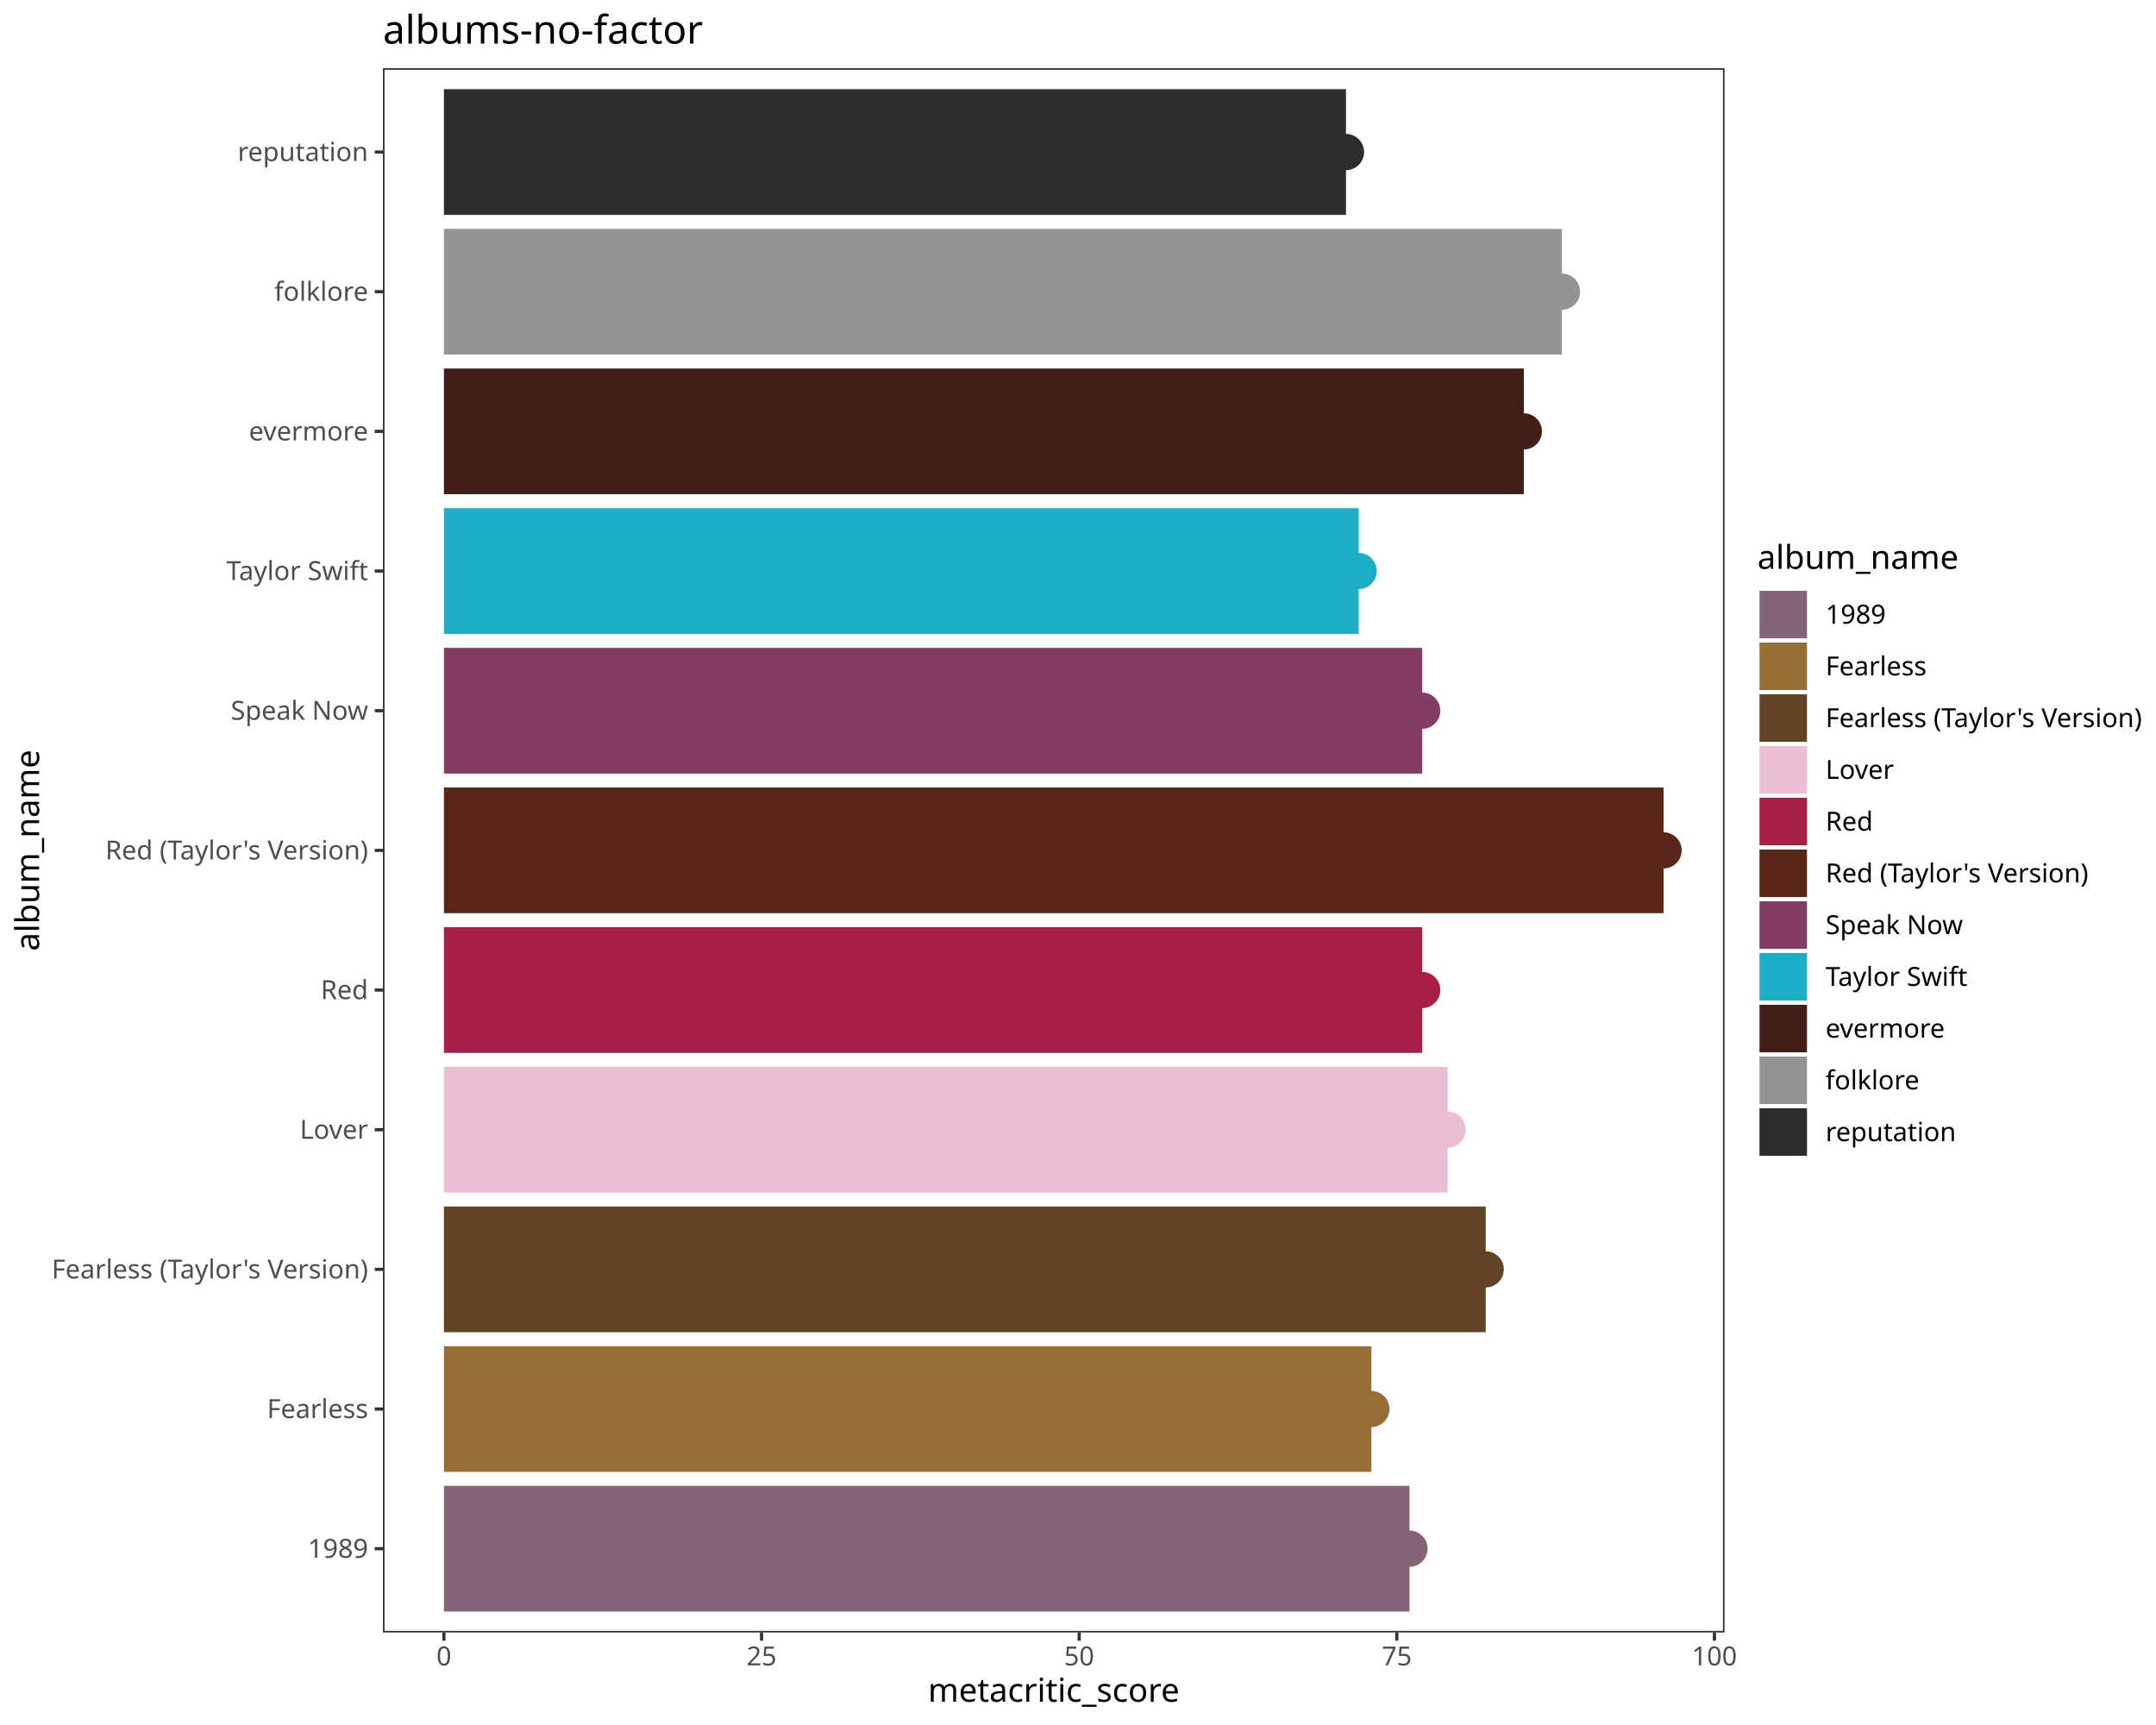
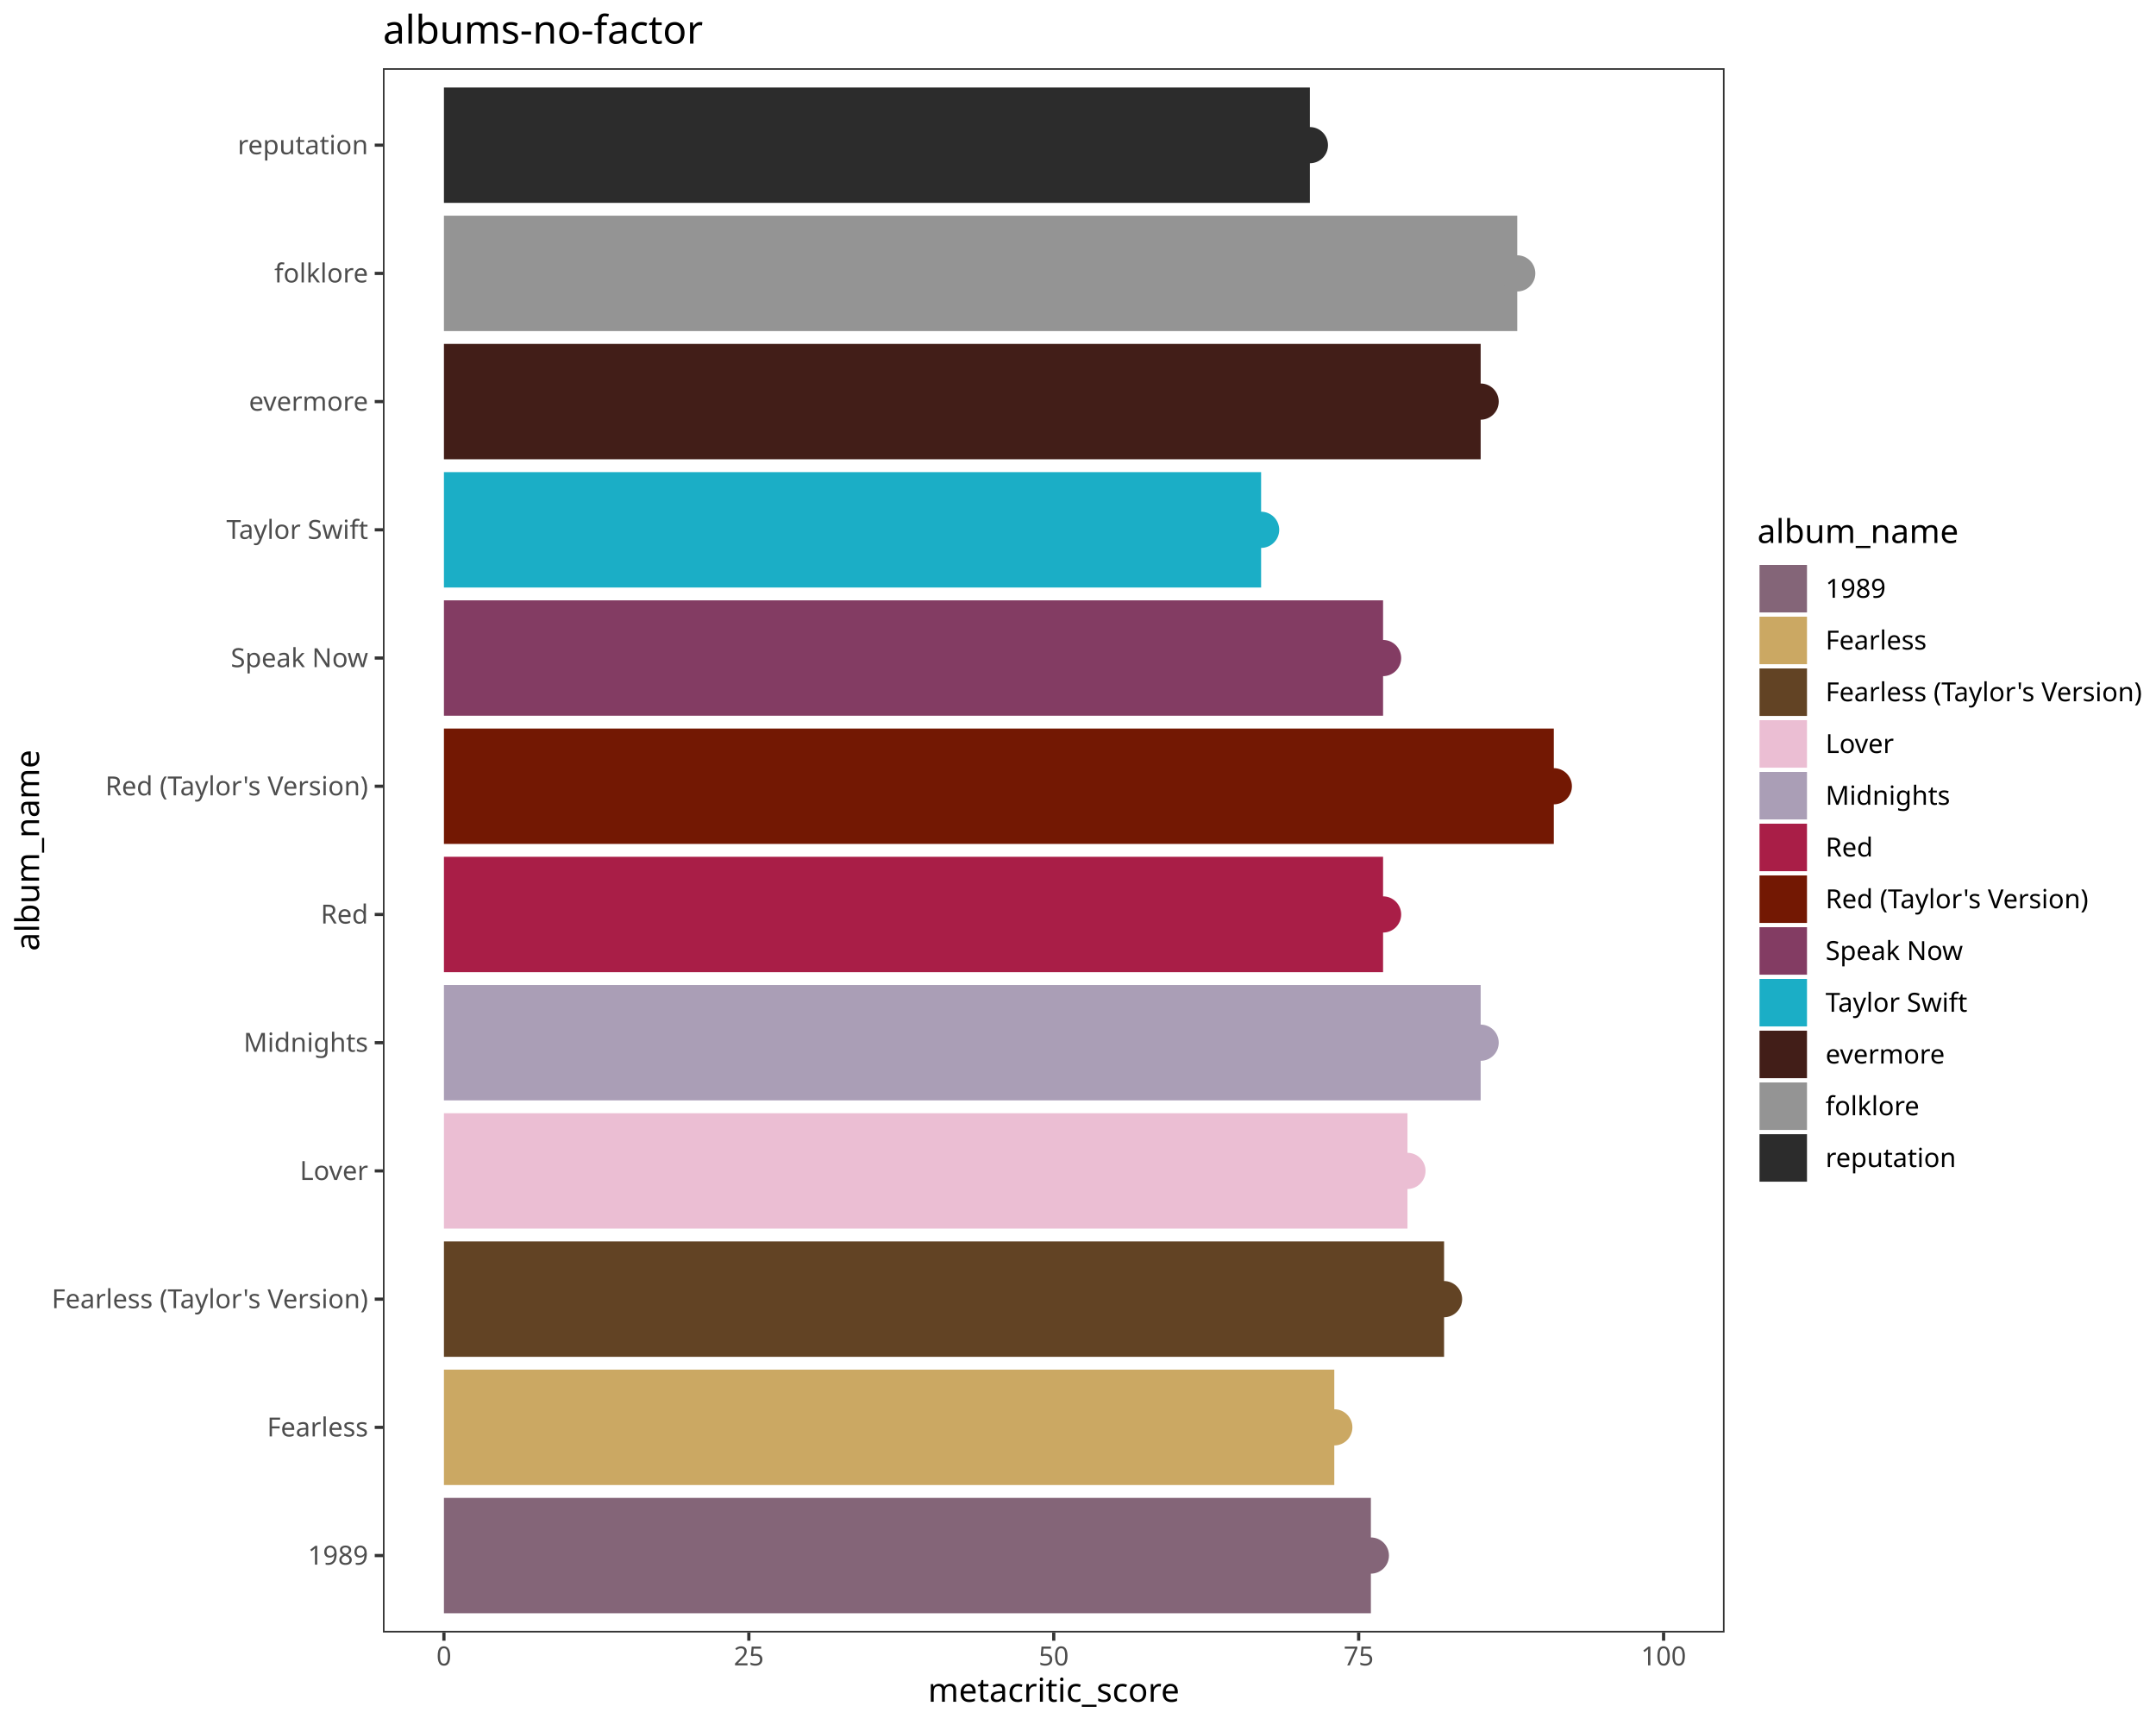
<svg xmlns="http://www.w3.org/2000/svg" class="svglite" data-engine-version="2.0" width="720.00pt" height="576.00pt" viewBox="0 0 720.00 576.00">
  <defs>
    <style type="text/css">
    .svglite line, .svglite polyline, .svglite polygon, .svglite path, .svglite rect, .svglite circle {
      fill: none;
      stroke: #000000;
      stroke-linecap: round;
      stroke-linejoin: round;
      stroke-miterlimit: 10.00;
    }
  </style>
  </defs>
  <rect width="100%" height="100%" style="stroke: none; fill: #FFFFFF;" />
  <defs>
    <clipPath id="cpMC4wMHw3MjAuMDB8MC4wMHw1NzYuMDA=">
      <rect x="0.00" y="0.00" width="720.00" height="576.00" />
    </clipPath>
  </defs>
  <g clip-path="url(#cpMC4wMHw3MjAuMDB8MC4wMHw1NzYuMDA=)">
    <rect x="0.00" y="0.00" width="720.00" height="576.00" style="stroke-width: 1.07; stroke: #FFFFFF; fill: #FFFFFF;" />
  </g>
  <defs>
    <clipPath id="cpMTI3Ljg4fDU3NS45M3wyMi43OHw1NDUuMTE=">
      <rect x="127.88" y="22.78" width="448.04" height="522.33" />
    </clipPath>
  </defs>
  <g clip-path="url(#cpMTI3Ljg4fDU3NS45M3wyMi43OHw1NDUuMTE=)">
    <rect x="127.88" y="22.78" width="448.04" height="522.33" style="stroke-width: 1.07; stroke: none; fill: #FFFFFF;" />
-     <rect x="148.25" y="169.69" width="305.48" height="41.97" style="stroke-width: 1.07; stroke: none; stroke-linecap: square; stroke-linejoin: miter; fill: #1BAEC6;" />
-     <rect x="148.25" y="449.51" width="309.73" height="41.97" style="stroke-width: 1.07; stroke: none; stroke-linecap: square; stroke-linejoin: miter; fill: #976F34;" />
-     <rect x="148.25" y="216.33" width="326.70" height="41.97" style="stroke-width: 1.07; stroke: none; stroke-linecap: square; stroke-linejoin: miter; fill: #833C63;" />
-     <rect x="148.25" y="309.60" width="326.70" height="41.97" style="stroke-width: 1.07; stroke: none; stroke-linecap: square; stroke-linejoin: miter; fill: #A91E47;" />
-     <rect x="148.25" y="496.14" width="322.46" height="41.97" style="stroke-width: 1.07; stroke: none; stroke-linecap: square; stroke-linejoin: miter; fill: #846578;" />
-     <rect x="148.25" y="29.78" width="301.24" height="41.97" style="stroke-width: 1.07; stroke: none; stroke-linecap: square; stroke-linejoin: miter; fill: #2C2C2C;" />
-     <rect x="148.25" y="356.23" width="335.18" height="41.97" style="stroke-width: 1.07; stroke: none; stroke-linecap: square; stroke-linejoin: miter; fill: #EBBED3;" />
-     <rect x="148.25" y="76.42" width="373.37" height="41.97" style="stroke-width: 1.07; stroke: none; stroke-linecap: square; stroke-linejoin: miter; fill: #949494;" />
-     <rect x="148.25" y="123.05" width="360.64" height="41.97" style="stroke-width: 1.07; stroke: none; stroke-linecap: square; stroke-linejoin: miter; fill: #421E18;" />
-     <rect x="148.25" y="402.87" width="347.91" height="41.97" style="stroke-width: 1.07; stroke: none; stroke-linecap: square; stroke-linejoin: miter; fill: #624324;" />
-     <rect x="148.25" y="262.96" width="407.31" height="41.97" style="stroke-width: 1.07; stroke: none; stroke-linecap: square; stroke-linejoin: miter; fill: #592617;" />
-     <circle cx="453.73" cy="190.67" r="5.69" style="stroke-width: 0.71; stroke: #1BAEC6; fill: #1BAEC6;" />
-     <circle cx="457.97" cy="470.49" r="5.69" style="stroke-width: 0.71; stroke: #976F34; fill: #976F34;" />
-     <circle cx="474.95" cy="237.31" r="5.69" style="stroke-width: 0.71; stroke: #833C63; fill: #833C63;" />
-     <circle cx="474.95" cy="330.58" r="5.69" style="stroke-width: 0.71; stroke: #A91E47; fill: #A91E47;" />
-     <circle cx="470.70" cy="517.13" r="5.69" style="stroke-width: 0.71; stroke: #846578; fill: #846578;" />
-     <circle cx="449.49" cy="50.77" r="5.69" style="stroke-width: 0.71; stroke: #2C2C2C; fill: #2C2C2C;" />
-     <circle cx="483.43" cy="377.22" r="5.69" style="stroke-width: 0.71; stroke: #EBBED3; fill: #EBBED3;" />
-     <circle cx="521.62" cy="97.40" r="5.69" style="stroke-width: 0.71; stroke: #949494; fill: #949494;" />
-     <circle cx="508.89" cy="144.04" r="5.69" style="stroke-width: 0.71; stroke: #421E18; fill: #421E18;" />
-     <circle cx="496.16" cy="423.86" r="5.69" style="stroke-width: 0.71; stroke: #624324; fill: #624324;" />
-     <circle cx="555.56" cy="283.95" r="5.69" style="stroke-width: 0.71; stroke: #592617; fill: #592617;" />
+     <rect x="148.25" y="157.65" width="272.90" height="38.53" style="stroke-width: 1.07; stroke: none; stroke-linecap: square; stroke-linejoin: miter; fill: #1BAEC6;" />
+     <rect x="148.25" y="457.34" width="297.34" height="38.53" style="stroke-width: 1.07; stroke: none; stroke-linecap: square; stroke-linejoin: miter; fill: #CBA863;" />
+     <rect x="148.25" y="200.46" width="313.63" height="38.53" style="stroke-width: 1.07; stroke: none; stroke-linecap: square; stroke-linejoin: miter; fill: #833C63;" />
+     <rect x="148.25" y="286.09" width="313.63" height="38.53" style="stroke-width: 1.07; stroke: none; stroke-linecap: square; stroke-linejoin: miter; fill: #A91E47;" />
+     <rect x="148.25" y="500.16" width="309.56" height="38.53" style="stroke-width: 1.07; stroke: none; stroke-linecap: square; stroke-linejoin: miter; fill: #846578;" />
+     <rect x="148.25" y="29.21" width="289.19" height="38.53" style="stroke-width: 1.07; stroke: none; stroke-linecap: square; stroke-linejoin: miter; fill: #2C2C2C;" />
+     <rect x="148.25" y="371.72" width="321.78" height="38.53" style="stroke-width: 1.07; stroke: none; stroke-linecap: square; stroke-linejoin: miter; fill: #EBBED3;" />
+     <rect x="148.25" y="72.02" width="358.44" height="38.53" style="stroke-width: 1.07; stroke: none; stroke-linecap: square; stroke-linejoin: miter; fill: #949494;" />
+     <rect x="148.25" y="114.83" width="346.22" height="38.53" style="stroke-width: 1.07; stroke: none; stroke-linecap: square; stroke-linejoin: miter; fill: #421E18;" />
+     <rect x="148.25" y="414.53" width="334.00" height="38.53" style="stroke-width: 1.07; stroke: none; stroke-linecap: square; stroke-linejoin: miter; fill: #624324;" />
+     <rect x="148.25" y="243.27" width="370.65" height="38.53" style="stroke-width: 1.07; stroke: none; stroke-linecap: square; stroke-linejoin: miter; fill: #731803;" />
+     <rect x="148.25" y="328.90" width="346.22" height="38.53" style="stroke-width: 1.07; stroke: none; stroke-linecap: square; stroke-linejoin: miter; fill: #AA9EB6;" />
+     <circle cx="421.15" cy="176.91" r="5.69" style="stroke-width: 0.71; stroke: #1BAEC6; fill: #1BAEC6;" />
+     <circle cx="445.59" cy="476.61" r="5.69" style="stroke-width: 0.71; stroke: #CBA863; fill: #CBA863;" />
+     <circle cx="461.88" cy="219.73" r="5.69" style="stroke-width: 0.71; stroke: #833C63; fill: #833C63;" />
+     <circle cx="461.88" cy="305.35" r="5.69" style="stroke-width: 0.71; stroke: #A91E47; fill: #A91E47;" />
+     <circle cx="457.80" cy="519.42" r="5.69" style="stroke-width: 0.71; stroke: #846578; fill: #846578;" />
+     <circle cx="437.44" cy="48.47" r="5.69" style="stroke-width: 0.71; stroke: #2C2C2C; fill: #2C2C2C;" />
+     <circle cx="470.02" cy="390.98" r="5.69" style="stroke-width: 0.71; stroke: #EBBED3; fill: #EBBED3;" />
+     <circle cx="506.68" cy="91.29" r="5.69" style="stroke-width: 0.71; stroke: #949494; fill: #949494;" />
+     <circle cx="494.46" cy="134.10" r="5.69" style="stroke-width: 0.71; stroke: #421E18; fill: #421E18;" />
+     <circle cx="482.24" cy="433.80" r="5.69" style="stroke-width: 0.71; stroke: #624324; fill: #624324;" />
+     <circle cx="518.90" cy="262.54" r="5.69" style="stroke-width: 0.71; stroke: #731803; fill: #731803;" />
+     <circle cx="494.46" cy="348.17" r="5.69" style="stroke-width: 0.71; stroke: #AA9EB6; fill: #AA9EB6;" />
    <rect x="127.88" y="22.78" width="448.04" height="522.33" style="stroke-width: 1.07; stroke: #333333;" />
  </g>
  <g clip-path="url(#cpMC4wMHw3MjAuMDB8MC4wMHw1NzYuMDA=)">
-     <text x="122.95" y="520.16" text-anchor="end" style="font-size: 8.80px; fill: #4D4D4D; font-family: sans;" textLength="19.58px" lengthAdjust="spacingAndGlyphs">1989</text>
-     <text x="122.95" y="473.52" text-anchor="end" style="font-size: 8.80px; fill: #4D4D4D; font-family: sans;" textLength="33.75px" lengthAdjust="spacingAndGlyphs">Fearless</text>
-     <text x="122.95" y="426.89" text-anchor="end" style="font-size: 8.80px; fill: #4D4D4D; font-family: sans;" textLength="104.88px" lengthAdjust="spacingAndGlyphs">Fearless (Taylor's Version)</text>
-     <text x="122.95" y="380.25" text-anchor="end" style="font-size: 8.80px; fill: #4D4D4D; font-family: sans;" textLength="22.02px" lengthAdjust="spacingAndGlyphs">Lover</text>
-     <text x="122.95" y="333.61" text-anchor="end" style="font-size: 8.80px; fill: #4D4D4D; font-family: sans;" textLength="16.15px" lengthAdjust="spacingAndGlyphs">Red</text>
-     <text x="122.95" y="286.98" text-anchor="end" style="font-size: 8.80px; fill: #4D4D4D; font-family: sans;" textLength="87.27px" lengthAdjust="spacingAndGlyphs">Red (Taylor's Version)</text>
-     <text x="122.95" y="240.34" text-anchor="end" style="font-size: 8.80px; fill: #4D4D4D; font-family: sans;" textLength="45.01px" lengthAdjust="spacingAndGlyphs">Speak Now</text>
-     <text x="122.95" y="193.70" text-anchor="end" style="font-size: 8.80px; fill: #4D4D4D; font-family: sans;" textLength="45.97px" lengthAdjust="spacingAndGlyphs">Taylor Swift</text>
-     <text x="122.95" y="147.07" text-anchor="end" style="font-size: 8.80px; fill: #4D4D4D; font-family: sans;" textLength="37.18px" lengthAdjust="spacingAndGlyphs">evermore</text>
-     <text x="122.95" y="100.43" text-anchor="end" style="font-size: 8.80px; fill: #4D4D4D; font-family: sans;" textLength="28.37px" lengthAdjust="spacingAndGlyphs">folklore</text>
-     <text x="122.95" y="53.79" text-anchor="end" style="font-size: 8.80px; fill: #4D4D4D; font-family: sans;" textLength="39.14px" lengthAdjust="spacingAndGlyphs">reputation</text>
-     <polyline points="125.14,517.13 127.88,517.13 " style="stroke-width: 1.07; stroke: #333333; stroke-linecap: butt;" />
-     <polyline points="125.14,470.49 127.88,470.49 " style="stroke-width: 1.07; stroke: #333333; stroke-linecap: butt;" />
-     <polyline points="125.14,423.86 127.88,423.86 " style="stroke-width: 1.07; stroke: #333333; stroke-linecap: butt;" />
-     <polyline points="125.14,377.22 127.88,377.22 " style="stroke-width: 1.07; stroke: #333333; stroke-linecap: butt;" />
-     <polyline points="125.14,330.58 127.88,330.58 " style="stroke-width: 1.07; stroke: #333333; stroke-linecap: butt;" />
-     <polyline points="125.14,283.95 127.88,283.95 " style="stroke-width: 1.07; stroke: #333333; stroke-linecap: butt;" />
-     <polyline points="125.14,237.31 127.88,237.31 " style="stroke-width: 1.07; stroke: #333333; stroke-linecap: butt;" />
-     <polyline points="125.14,190.67 127.88,190.67 " style="stroke-width: 1.07; stroke: #333333; stroke-linecap: butt;" />
-     <polyline points="125.14,144.04 127.88,144.04 " style="stroke-width: 1.07; stroke: #333333; stroke-linecap: butt;" />
-     <polyline points="125.14,97.40 127.88,97.40 " style="stroke-width: 1.07; stroke: #333333; stroke-linecap: butt;" />
-     <polyline points="125.14,50.77 127.88,50.77 " style="stroke-width: 1.07; stroke: #333333; stroke-linecap: butt;" />
+     <text x="122.95" y="522.45" text-anchor="end" style="font-size: 8.80px; fill: #4D4D4D; font-family: sans;" textLength="19.58px" lengthAdjust="spacingAndGlyphs">1989</text>
+     <text x="122.95" y="479.64" text-anchor="end" style="font-size: 8.80px; fill: #4D4D4D; font-family: sans;" textLength="33.75px" lengthAdjust="spacingAndGlyphs">Fearless</text>
+     <text x="122.95" y="436.82" text-anchor="end" style="font-size: 8.80px; fill: #4D4D4D; font-family: sans;" textLength="104.88px" lengthAdjust="spacingAndGlyphs">Fearless (Taylor's Version)</text>
+     <text x="122.95" y="394.01" text-anchor="end" style="font-size: 8.80px; fill: #4D4D4D; font-family: sans;" textLength="22.02px" lengthAdjust="spacingAndGlyphs">Lover</text>
+     <text x="122.95" y="351.20" text-anchor="end" style="font-size: 8.80px; fill: #4D4D4D; font-family: sans;" textLength="37.67px" lengthAdjust="spacingAndGlyphs">Midnights</text>
+     <text x="122.95" y="308.38" text-anchor="end" style="font-size: 8.80px; fill: #4D4D4D; font-family: sans;" textLength="16.15px" lengthAdjust="spacingAndGlyphs">Red</text>
+     <text x="122.95" y="265.57" text-anchor="end" style="font-size: 8.80px; fill: #4D4D4D; font-family: sans;" textLength="87.27px" lengthAdjust="spacingAndGlyphs">Red (Taylor's Version)</text>
+     <text x="122.95" y="222.76" text-anchor="end" style="font-size: 8.80px; fill: #4D4D4D; font-family: sans;" textLength="45.01px" lengthAdjust="spacingAndGlyphs">Speak Now</text>
+     <text x="122.95" y="179.94" text-anchor="end" style="font-size: 8.80px; fill: #4D4D4D; font-family: sans;" textLength="45.97px" lengthAdjust="spacingAndGlyphs">Taylor Swift</text>
+     <text x="122.95" y="137.13" text-anchor="end" style="font-size: 8.80px; fill: #4D4D4D; font-family: sans;" textLength="37.18px" lengthAdjust="spacingAndGlyphs">evermore</text>
+     <text x="122.95" y="94.31" text-anchor="end" style="font-size: 8.80px; fill: #4D4D4D; font-family: sans;" textLength="28.37px" lengthAdjust="spacingAndGlyphs">folklore</text>
+     <text x="122.95" y="51.50" text-anchor="end" style="font-size: 8.80px; fill: #4D4D4D; font-family: sans;" textLength="39.14px" lengthAdjust="spacingAndGlyphs">reputation</text>
+     <polyline points="125.14,519.42 127.88,519.42 " style="stroke-width: 1.07; stroke: #333333; stroke-linecap: butt;" />
+     <polyline points="125.14,476.61 127.88,476.61 " style="stroke-width: 1.07; stroke: #333333; stroke-linecap: butt;" />
+     <polyline points="125.14,433.80 127.88,433.80 " style="stroke-width: 1.07; stroke: #333333; stroke-linecap: butt;" />
+     <polyline points="125.14,390.98 127.88,390.98 " style="stroke-width: 1.07; stroke: #333333; stroke-linecap: butt;" />
+     <polyline points="125.14,348.17 127.88,348.17 " style="stroke-width: 1.07; stroke: #333333; stroke-linecap: butt;" />
+     <polyline points="125.14,305.35 127.88,305.35 " style="stroke-width: 1.07; stroke: #333333; stroke-linecap: butt;" />
+     <polyline points="125.14,262.54 127.88,262.54 " style="stroke-width: 1.07; stroke: #333333; stroke-linecap: butt;" />
+     <polyline points="125.14,219.73 127.88,219.73 " style="stroke-width: 1.07; stroke: #333333; stroke-linecap: butt;" />
+     <polyline points="125.14,176.91 127.88,176.91 " style="stroke-width: 1.07; stroke: #333333; stroke-linecap: butt;" />
+     <polyline points="125.14,134.10 127.88,134.10 " style="stroke-width: 1.07; stroke: #333333; stroke-linecap: butt;" />
+     <polyline points="125.14,91.29 127.88,91.29 " style="stroke-width: 1.07; stroke: #333333; stroke-linecap: butt;" />
+     <polyline points="125.14,48.47 127.88,48.47 " style="stroke-width: 1.07; stroke: #333333; stroke-linecap: butt;" />
    <polyline points="148.25,547.85 148.25,545.11 " style="stroke-width: 1.07; stroke: #333333; stroke-linecap: butt;" />
-     <polyline points="254.32,547.85 254.32,545.11 " style="stroke-width: 1.07; stroke: #333333; stroke-linecap: butt;" />
-     <polyline points="360.39,547.85 360.39,545.11 " style="stroke-width: 1.07; stroke: #333333; stroke-linecap: butt;" />
-     <polyline points="466.46,547.85 466.46,545.11 " style="stroke-width: 1.07; stroke: #333333; stroke-linecap: butt;" />
-     <polyline points="572.53,547.85 572.53,545.11 " style="stroke-width: 1.07; stroke: #333333; stroke-linecap: butt;" />
+     <polyline points="250.08,547.85 250.08,545.11 " style="stroke-width: 1.07; stroke: #333333; stroke-linecap: butt;" />
+     <polyline points="351.90,547.85 351.90,545.11 " style="stroke-width: 1.07; stroke: #333333; stroke-linecap: butt;" />
+     <polyline points="453.73,547.85 453.73,545.11 " style="stroke-width: 1.07; stroke: #333333; stroke-linecap: butt;" />
+     <polyline points="555.56,547.85 555.56,545.11 " style="stroke-width: 1.07; stroke: #333333; stroke-linecap: butt;" />
    <text x="148.25" y="556.10" text-anchor="middle" style="font-size: 8.80px; fill: #4D4D4D; font-family: sans;" textLength="4.89px" lengthAdjust="spacingAndGlyphs">0</text>
-     <text x="254.32" y="556.10" text-anchor="middle" style="font-size: 8.80px; fill: #4D4D4D; font-family: sans;" textLength="9.79px" lengthAdjust="spacingAndGlyphs">25</text>
-     <text x="360.39" y="556.10" text-anchor="middle" style="font-size: 8.80px; fill: #4D4D4D; font-family: sans;" textLength="9.79px" lengthAdjust="spacingAndGlyphs">50</text>
-     <text x="466.46" y="556.10" text-anchor="middle" style="font-size: 8.80px; fill: #4D4D4D; font-family: sans;" textLength="9.79px" lengthAdjust="spacingAndGlyphs">75</text>
-     <text x="572.53" y="556.10" text-anchor="middle" style="font-size: 8.80px; fill: #4D4D4D; font-family: sans;" textLength="14.68px" lengthAdjust="spacingAndGlyphs">100</text>
+     <text x="250.08" y="556.10" text-anchor="middle" style="font-size: 8.80px; fill: #4D4D4D; font-family: sans;" textLength="9.79px" lengthAdjust="spacingAndGlyphs">25</text>
+     <text x="351.90" y="556.10" text-anchor="middle" style="font-size: 8.80px; fill: #4D4D4D; font-family: sans;" textLength="9.79px" lengthAdjust="spacingAndGlyphs">50</text>
+     <text x="453.73" y="556.10" text-anchor="middle" style="font-size: 8.80px; fill: #4D4D4D; font-family: sans;" textLength="9.79px" lengthAdjust="spacingAndGlyphs">75</text>
+     <text x="555.56" y="556.10" text-anchor="middle" style="font-size: 8.80px; fill: #4D4D4D; font-family: sans;" textLength="14.68px" lengthAdjust="spacingAndGlyphs">100</text>
    <text x="351.90" y="568.24" text-anchor="middle" style="font-size: 11.00px; font-family: sans;" textLength="80.10px" lengthAdjust="spacingAndGlyphs">metacritic_score</text>
    <text transform="translate(13.05,283.95) rotate(-90)" text-anchor="middle" style="font-size: 11.00px; font-family: sans;" textLength="63.60px" lengthAdjust="spacingAndGlyphs">album_name</text>
-     <rect x="586.88" y="181.24" width="127.64" height="205.41" style="stroke-width: 1.07; stroke: none; fill: #FFFFFF;" />
-     <text x="586.88" y="189.95" style="font-size: 11.00px; font-family: sans;" textLength="63.60px" lengthAdjust="spacingAndGlyphs">album_name</text>
-     <rect x="586.88" y="196.57" width="17.28" height="17.28" style="stroke-width: 1.07; stroke: none; fill: #FFFFFF;" />
-     <rect x="587.59" y="197.28" width="15.86" height="15.86" style="stroke-width: 1.07; stroke: none; stroke-linecap: square; stroke-linejoin: miter; fill: #846578;" />
-     <circle cx="595.52" cy="205.21" r="5.69" style="stroke-width: 0.71; stroke: #846578; fill: #846578;" />
-     <rect x="586.88" y="213.85" width="17.28" height="17.28" style="stroke-width: 1.07; stroke: none; fill: #FFFFFF;" />
-     <rect x="587.59" y="214.56" width="15.86" height="15.86" style="stroke-width: 1.07; stroke: none; stroke-linecap: square; stroke-linejoin: miter; fill: #976F34;" />
-     <circle cx="595.52" cy="222.49" r="5.69" style="stroke-width: 0.71; stroke: #976F34; fill: #976F34;" />
-     <rect x="586.88" y="231.13" width="17.28" height="17.28" style="stroke-width: 1.07; stroke: none; fill: #FFFFFF;" />
-     <rect x="587.59" y="231.84" width="15.86" height="15.86" style="stroke-width: 1.07; stroke: none; stroke-linecap: square; stroke-linejoin: miter; fill: #624324;" />
-     <circle cx="595.52" cy="239.77" r="5.69" style="stroke-width: 0.71; stroke: #624324; fill: #624324;" />
-     <rect x="586.88" y="248.41" width="17.28" height="17.28" style="stroke-width: 1.07; stroke: none; fill: #FFFFFF;" />
-     <rect x="587.59" y="249.12" width="15.86" height="15.86" style="stroke-width: 1.07; stroke: none; stroke-linecap: square; stroke-linejoin: miter; fill: #EBBED3;" />
-     <circle cx="595.52" cy="257.05" r="5.69" style="stroke-width: 0.71; stroke: #EBBED3; fill: #EBBED3;" />
-     <rect x="586.88" y="265.69" width="17.28" height="17.28" style="stroke-width: 1.07; stroke: none; fill: #FFFFFF;" />
-     <rect x="587.59" y="266.40" width="15.86" height="15.86" style="stroke-width: 1.07; stroke: none; stroke-linecap: square; stroke-linejoin: miter; fill: #A91E47;" />
-     <circle cx="595.52" cy="274.33" r="5.69" style="stroke-width: 0.71; stroke: #A91E47; fill: #A91E47;" />
-     <rect x="586.88" y="282.97" width="17.28" height="17.28" style="stroke-width: 1.07; stroke: none; fill: #FFFFFF;" />
-     <rect x="587.59" y="283.68" width="15.86" height="15.86" style="stroke-width: 1.07; stroke: none; stroke-linecap: square; stroke-linejoin: miter; fill: #592617;" />
-     <circle cx="595.52" cy="291.61" r="5.69" style="stroke-width: 0.71; stroke: #592617; fill: #592617;" />
-     <rect x="586.88" y="300.25" width="17.28" height="17.28" style="stroke-width: 1.07; stroke: none; fill: #FFFFFF;" />
-     <rect x="587.59" y="300.96" width="15.86" height="15.86" style="stroke-width: 1.07; stroke: none; stroke-linecap: square; stroke-linejoin: miter; fill: #833C63;" />
-     <circle cx="595.52" cy="308.89" r="5.69" style="stroke-width: 0.71; stroke: #833C63; fill: #833C63;" />
-     <rect x="586.88" y="317.53" width="17.28" height="17.28" style="stroke-width: 1.07; stroke: none; fill: #FFFFFF;" />
-     <rect x="587.59" y="318.24" width="15.86" height="15.86" style="stroke-width: 1.07; stroke: none; stroke-linecap: square; stroke-linejoin: miter; fill: #1BAEC6;" />
-     <circle cx="595.52" cy="326.17" r="5.69" style="stroke-width: 0.71; stroke: #1BAEC6; fill: #1BAEC6;" />
-     <rect x="586.88" y="334.81" width="17.28" height="17.28" style="stroke-width: 1.07; stroke: none; fill: #FFFFFF;" />
-     <rect x="587.59" y="335.52" width="15.86" height="15.86" style="stroke-width: 1.07; stroke: none; stroke-linecap: square; stroke-linejoin: miter; fill: #421E18;" />
-     <circle cx="595.52" cy="343.45" r="5.69" style="stroke-width: 0.71; stroke: #421E18; fill: #421E18;" />
-     <rect x="586.88" y="352.09" width="17.28" height="17.28" style="stroke-width: 1.07; stroke: none; fill: #FFFFFF;" />
-     <rect x="587.59" y="352.80" width="15.86" height="15.86" style="stroke-width: 1.07; stroke: none; stroke-linecap: square; stroke-linejoin: miter; fill: #949494;" />
-     <circle cx="595.52" cy="360.73" r="5.69" style="stroke-width: 0.71; stroke: #949494; fill: #949494;" />
-     <rect x="586.88" y="369.37" width="17.28" height="17.28" style="stroke-width: 1.07; stroke: none; fill: #FFFFFF;" />
-     <rect x="587.59" y="370.08" width="15.86" height="15.86" style="stroke-width: 1.07; stroke: none; stroke-linecap: square; stroke-linejoin: miter; fill: #2C2C2C;" />
-     <circle cx="595.52" cy="378.01" r="5.69" style="stroke-width: 0.71; stroke: #2C2C2C; fill: #2C2C2C;" />
-     <text x="609.64" y="208.24" style="font-size: 8.80px; font-family: sans;" textLength="19.58px" lengthAdjust="spacingAndGlyphs">1989</text>
-     <text x="609.64" y="225.52" style="font-size: 8.80px; font-family: sans;" textLength="33.75px" lengthAdjust="spacingAndGlyphs">Fearless</text>
-     <text x="609.64" y="242.80" style="font-size: 8.80px; font-family: sans;" textLength="104.88px" lengthAdjust="spacingAndGlyphs">Fearless (Taylor's Version)</text>
-     <text x="609.64" y="260.08" style="font-size: 8.80px; font-family: sans;" textLength="22.02px" lengthAdjust="spacingAndGlyphs">Lover</text>
-     <text x="609.64" y="277.36" style="font-size: 8.80px; font-family: sans;" textLength="16.15px" lengthAdjust="spacingAndGlyphs">Red</text>
-     <text x="609.64" y="294.64" style="font-size: 8.80px; font-family: sans;" textLength="87.27px" lengthAdjust="spacingAndGlyphs">Red (Taylor's Version)</text>
-     <text x="609.64" y="311.92" style="font-size: 8.80px; font-family: sans;" textLength="45.01px" lengthAdjust="spacingAndGlyphs">Speak Now</text>
-     <text x="609.64" y="329.20" style="font-size: 8.80px; font-family: sans;" textLength="45.97px" lengthAdjust="spacingAndGlyphs">Taylor Swift</text>
-     <text x="609.64" y="346.48" style="font-size: 8.80px; font-family: sans;" textLength="37.18px" lengthAdjust="spacingAndGlyphs">evermore</text>
-     <text x="609.64" y="363.76" style="font-size: 8.80px; font-family: sans;" textLength="28.37px" lengthAdjust="spacingAndGlyphs">folklore</text>
-     <text x="609.64" y="381.04" style="font-size: 8.80px; font-family: sans;" textLength="39.14px" lengthAdjust="spacingAndGlyphs">reputation</text>
+     <rect x="586.88" y="172.60" width="127.64" height="222.69" style="stroke-width: 1.07; stroke: none; fill: #FFFFFF;" />
+     <text x="586.88" y="181.31" style="font-size: 11.00px; font-family: sans;" textLength="63.60px" lengthAdjust="spacingAndGlyphs">album_name</text>
+     <rect x="586.88" y="187.93" width="17.28" height="17.28" style="stroke-width: 1.07; stroke: none; fill: #FFFFFF;" />
+     <rect x="587.59" y="188.64" width="15.86" height="15.86" style="stroke-width: 1.07; stroke: none; stroke-linecap: square; stroke-linejoin: miter; fill: #846578;" />
+     <circle cx="595.52" cy="196.57" r="5.69" style="stroke-width: 0.71; stroke: #846578; fill: #846578;" />
+     <rect x="586.88" y="205.21" width="17.28" height="17.28" style="stroke-width: 1.07; stroke: none; fill: #FFFFFF;" />
+     <rect x="587.59" y="205.92" width="15.86" height="15.86" style="stroke-width: 1.07; stroke: none; stroke-linecap: square; stroke-linejoin: miter; fill: #CBA863;" />
+     <circle cx="595.52" cy="213.85" r="5.69" style="stroke-width: 0.71; stroke: #CBA863; fill: #CBA863;" />
+     <rect x="586.88" y="222.49" width="17.28" height="17.28" style="stroke-width: 1.07; stroke: none; fill: #FFFFFF;" />
+     <rect x="587.59" y="223.20" width="15.86" height="15.86" style="stroke-width: 1.07; stroke: none; stroke-linecap: square; stroke-linejoin: miter; fill: #624324;" />
+     <circle cx="595.52" cy="231.13" r="5.69" style="stroke-width: 0.71; stroke: #624324; fill: #624324;" />
+     <rect x="586.88" y="239.77" width="17.28" height="17.28" style="stroke-width: 1.07; stroke: none; fill: #FFFFFF;" />
+     <rect x="587.59" y="240.48" width="15.86" height="15.86" style="stroke-width: 1.07; stroke: none; stroke-linecap: square; stroke-linejoin: miter; fill: #EBBED3;" />
+     <circle cx="595.52" cy="248.41" r="5.69" style="stroke-width: 0.71; stroke: #EBBED3; fill: #EBBED3;" />
+     <rect x="586.88" y="257.05" width="17.28" height="17.28" style="stroke-width: 1.07; stroke: none; fill: #FFFFFF;" />
+     <rect x="587.59" y="257.76" width="15.86" height="15.86" style="stroke-width: 1.07; stroke: none; stroke-linecap: square; stroke-linejoin: miter; fill: #AA9EB6;" />
+     <circle cx="595.52" cy="265.69" r="5.69" style="stroke-width: 0.71; stroke: #AA9EB6; fill: #AA9EB6;" />
+     <rect x="586.88" y="274.33" width="17.28" height="17.28" style="stroke-width: 1.07; stroke: none; fill: #FFFFFF;" />
+     <rect x="587.59" y="275.04" width="15.86" height="15.86" style="stroke-width: 1.07; stroke: none; stroke-linecap: square; stroke-linejoin: miter; fill: #A91E47;" />
+     <circle cx="595.52" cy="282.97" r="5.69" style="stroke-width: 0.71; stroke: #A91E47; fill: #A91E47;" />
+     <rect x="586.88" y="291.61" width="17.28" height="17.28" style="stroke-width: 1.07; stroke: none; fill: #FFFFFF;" />
+     <rect x="587.59" y="292.32" width="15.86" height="15.86" style="stroke-width: 1.07; stroke: none; stroke-linecap: square; stroke-linejoin: miter; fill: #731803;" />
+     <circle cx="595.52" cy="300.25" r="5.69" style="stroke-width: 0.71; stroke: #731803; fill: #731803;" />
+     <rect x="586.88" y="308.89" width="17.28" height="17.28" style="stroke-width: 1.07; stroke: none; fill: #FFFFFF;" />
+     <rect x="587.59" y="309.60" width="15.86" height="15.86" style="stroke-width: 1.07; stroke: none; stroke-linecap: square; stroke-linejoin: miter; fill: #833C63;" />
+     <circle cx="595.52" cy="317.53" r="5.69" style="stroke-width: 0.71; stroke: #833C63; fill: #833C63;" />
+     <rect x="586.88" y="326.17" width="17.28" height="17.28" style="stroke-width: 1.07; stroke: none; fill: #FFFFFF;" />
+     <rect x="587.59" y="326.88" width="15.86" height="15.86" style="stroke-width: 1.07; stroke: none; stroke-linecap: square; stroke-linejoin: miter; fill: #1BAEC6;" />
+     <circle cx="595.52" cy="334.81" r="5.69" style="stroke-width: 0.71; stroke: #1BAEC6; fill: #1BAEC6;" />
+     <rect x="586.88" y="343.45" width="17.28" height="17.28" style="stroke-width: 1.07; stroke: none; fill: #FFFFFF;" />
+     <rect x="587.59" y="344.16" width="15.86" height="15.86" style="stroke-width: 1.07; stroke: none; stroke-linecap: square; stroke-linejoin: miter; fill: #421E18;" />
+     <circle cx="595.52" cy="352.09" r="5.69" style="stroke-width: 0.71; stroke: #421E18; fill: #421E18;" />
+     <rect x="586.88" y="360.73" width="17.28" height="17.28" style="stroke-width: 1.07; stroke: none; fill: #FFFFFF;" />
+     <rect x="587.59" y="361.44" width="15.86" height="15.86" style="stroke-width: 1.07; stroke: none; stroke-linecap: square; stroke-linejoin: miter; fill: #949494;" />
+     <circle cx="595.52" cy="369.37" r="5.69" style="stroke-width: 0.71; stroke: #949494; fill: #949494;" />
+     <rect x="586.88" y="378.01" width="17.28" height="17.28" style="stroke-width: 1.07; stroke: none; fill: #FFFFFF;" />
+     <rect x="587.59" y="378.72" width="15.86" height="15.86" style="stroke-width: 1.07; stroke: none; stroke-linecap: square; stroke-linejoin: miter; fill: #2C2C2C;" />
+     <circle cx="595.52" cy="386.65" r="5.69" style="stroke-width: 0.71; stroke: #2C2C2C; fill: #2C2C2C;" />
+     <text x="609.64" y="199.60" style="font-size: 8.80px; font-family: sans;" textLength="19.58px" lengthAdjust="spacingAndGlyphs">1989</text>
+     <text x="609.64" y="216.88" style="font-size: 8.80px; font-family: sans;" textLength="33.75px" lengthAdjust="spacingAndGlyphs">Fearless</text>
+     <text x="609.64" y="234.16" style="font-size: 8.80px; font-family: sans;" textLength="104.88px" lengthAdjust="spacingAndGlyphs">Fearless (Taylor's Version)</text>
+     <text x="609.64" y="251.44" style="font-size: 8.80px; font-family: sans;" textLength="22.02px" lengthAdjust="spacingAndGlyphs">Lover</text>
+     <text x="609.64" y="268.72" style="font-size: 8.80px; font-family: sans;" textLength="37.67px" lengthAdjust="spacingAndGlyphs">Midnights</text>
+     <text x="609.64" y="286.00" style="font-size: 8.80px; font-family: sans;" textLength="16.15px" lengthAdjust="spacingAndGlyphs">Red</text>
+     <text x="609.64" y="303.28" style="font-size: 8.80px; font-family: sans;" textLength="87.27px" lengthAdjust="spacingAndGlyphs">Red (Taylor's Version)</text>
+     <text x="609.64" y="320.56" style="font-size: 8.80px; font-family: sans;" textLength="45.01px" lengthAdjust="spacingAndGlyphs">Speak Now</text>
+     <text x="609.64" y="337.84" style="font-size: 8.80px; font-family: sans;" textLength="45.97px" lengthAdjust="spacingAndGlyphs">Taylor Swift</text>
+     <text x="609.64" y="355.12" style="font-size: 8.80px; font-family: sans;" textLength="37.18px" lengthAdjust="spacingAndGlyphs">evermore</text>
+     <text x="609.64" y="372.40" style="font-size: 8.80px; font-family: sans;" textLength="28.37px" lengthAdjust="spacingAndGlyphs">folklore</text>
+     <text x="609.64" y="389.68" style="font-size: 8.80px; font-family: sans;" textLength="39.14px" lengthAdjust="spacingAndGlyphs">reputation</text>
    <text x="127.88" y="14.56" style="font-size: 13.20px; font-family: sans;" textLength="99.06px" lengthAdjust="spacingAndGlyphs">albums-no-factor</text>
  </g>
</svg>
